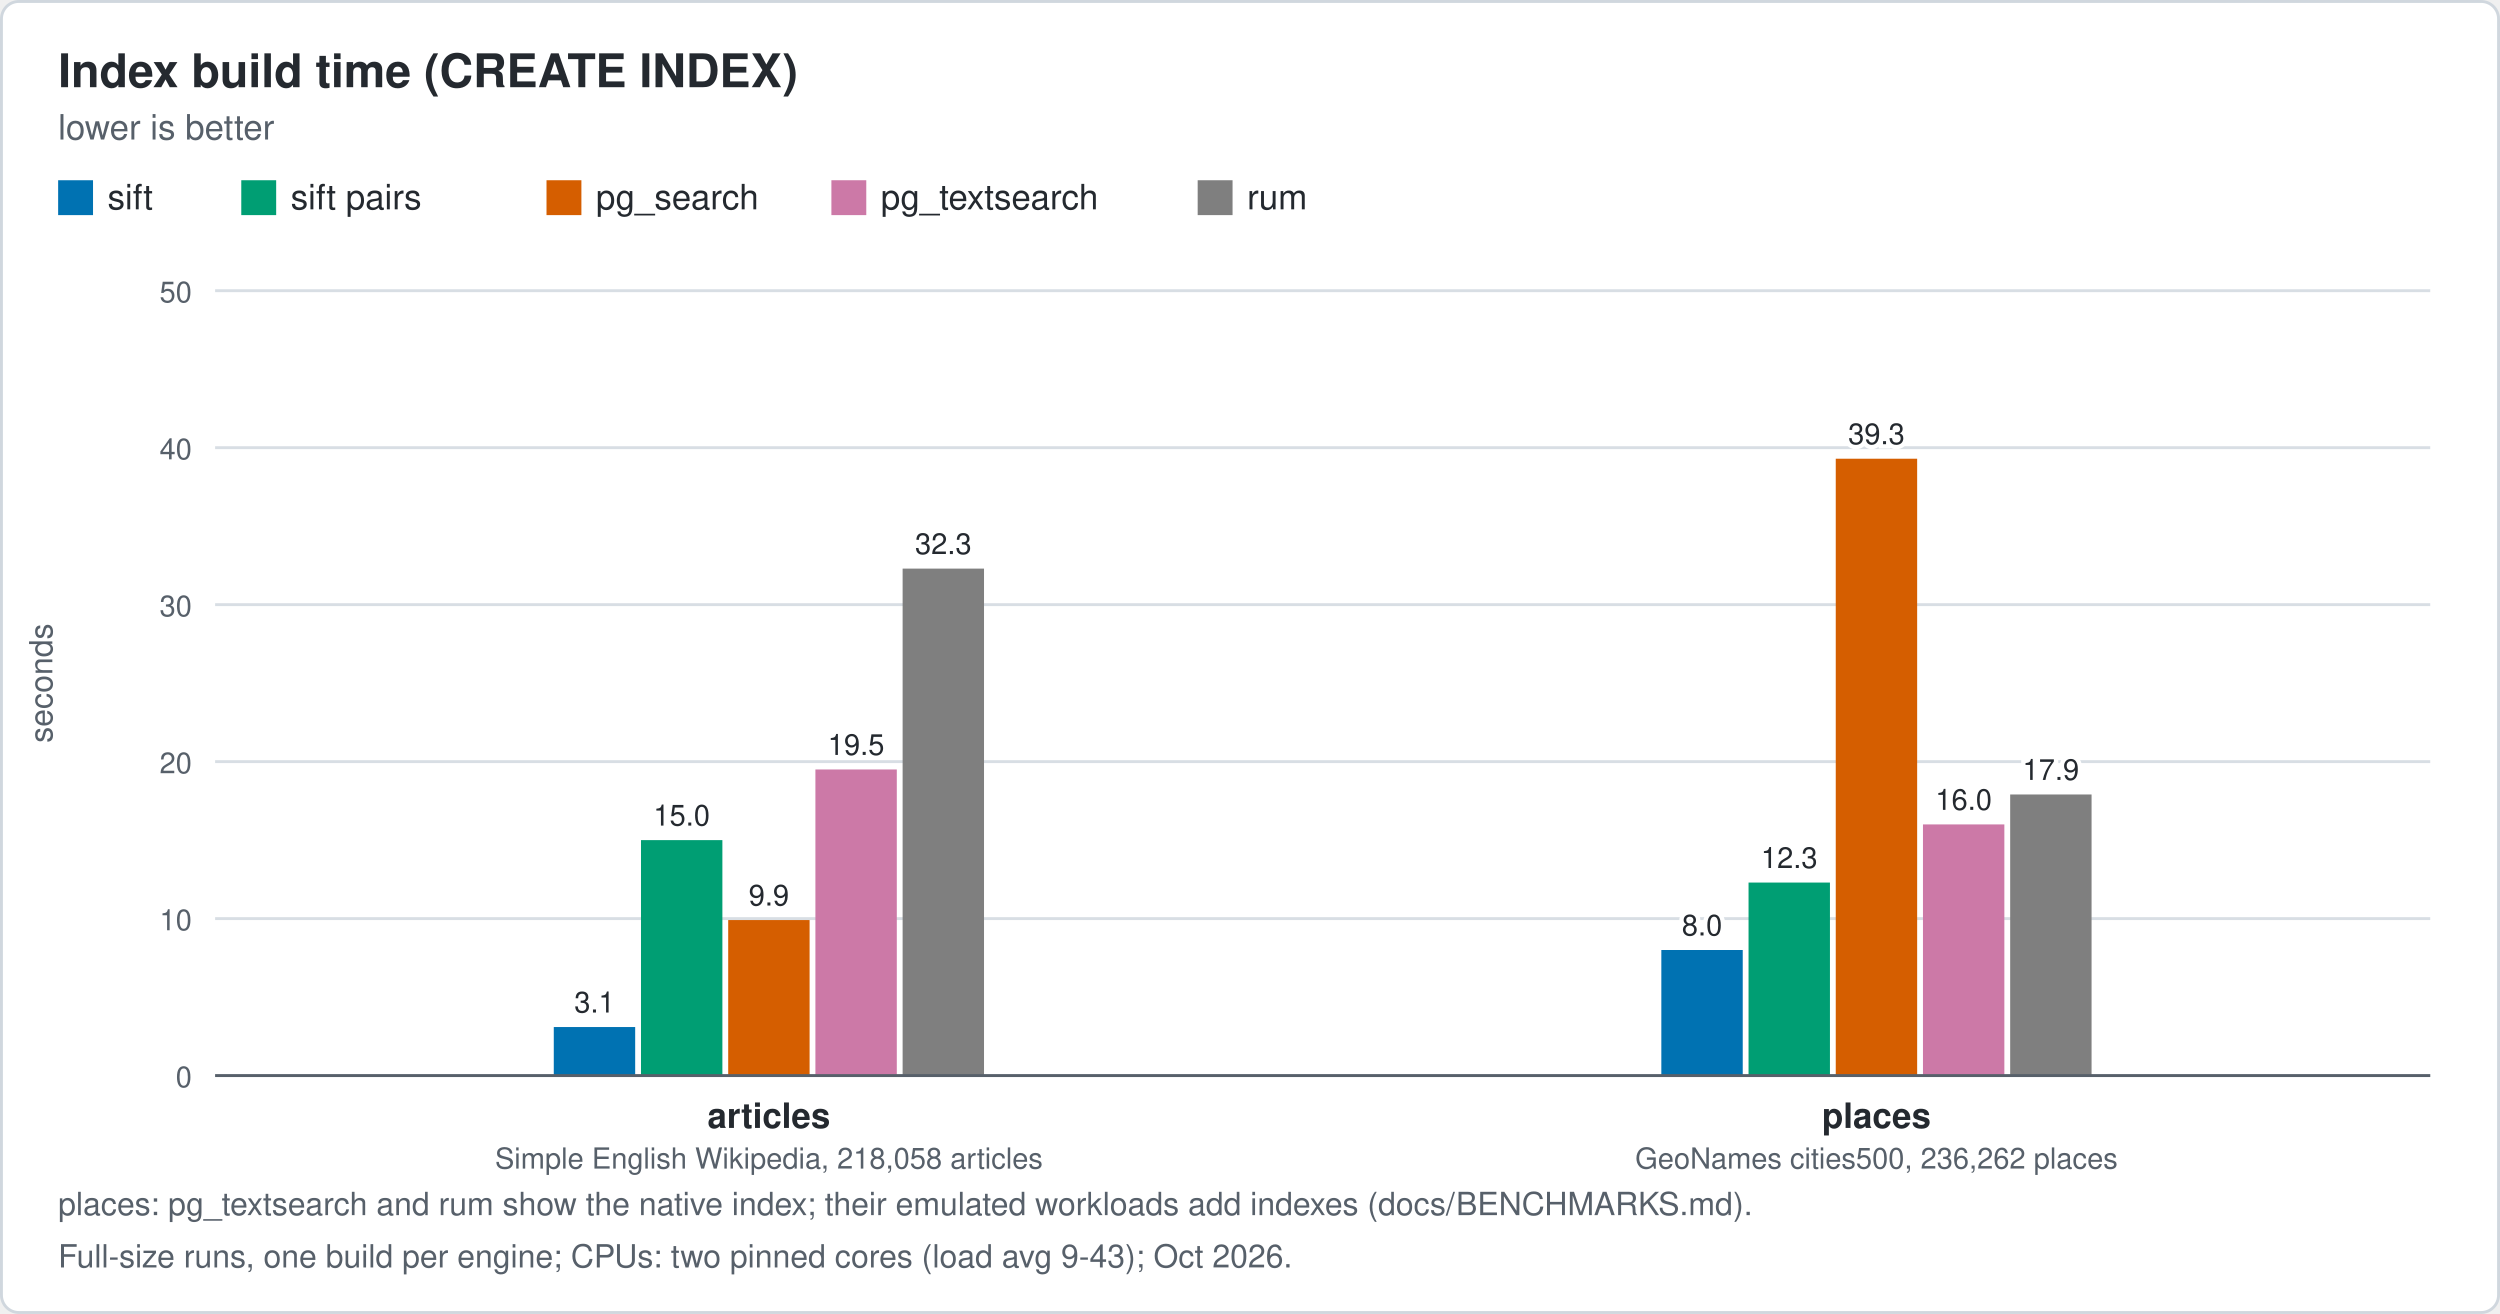
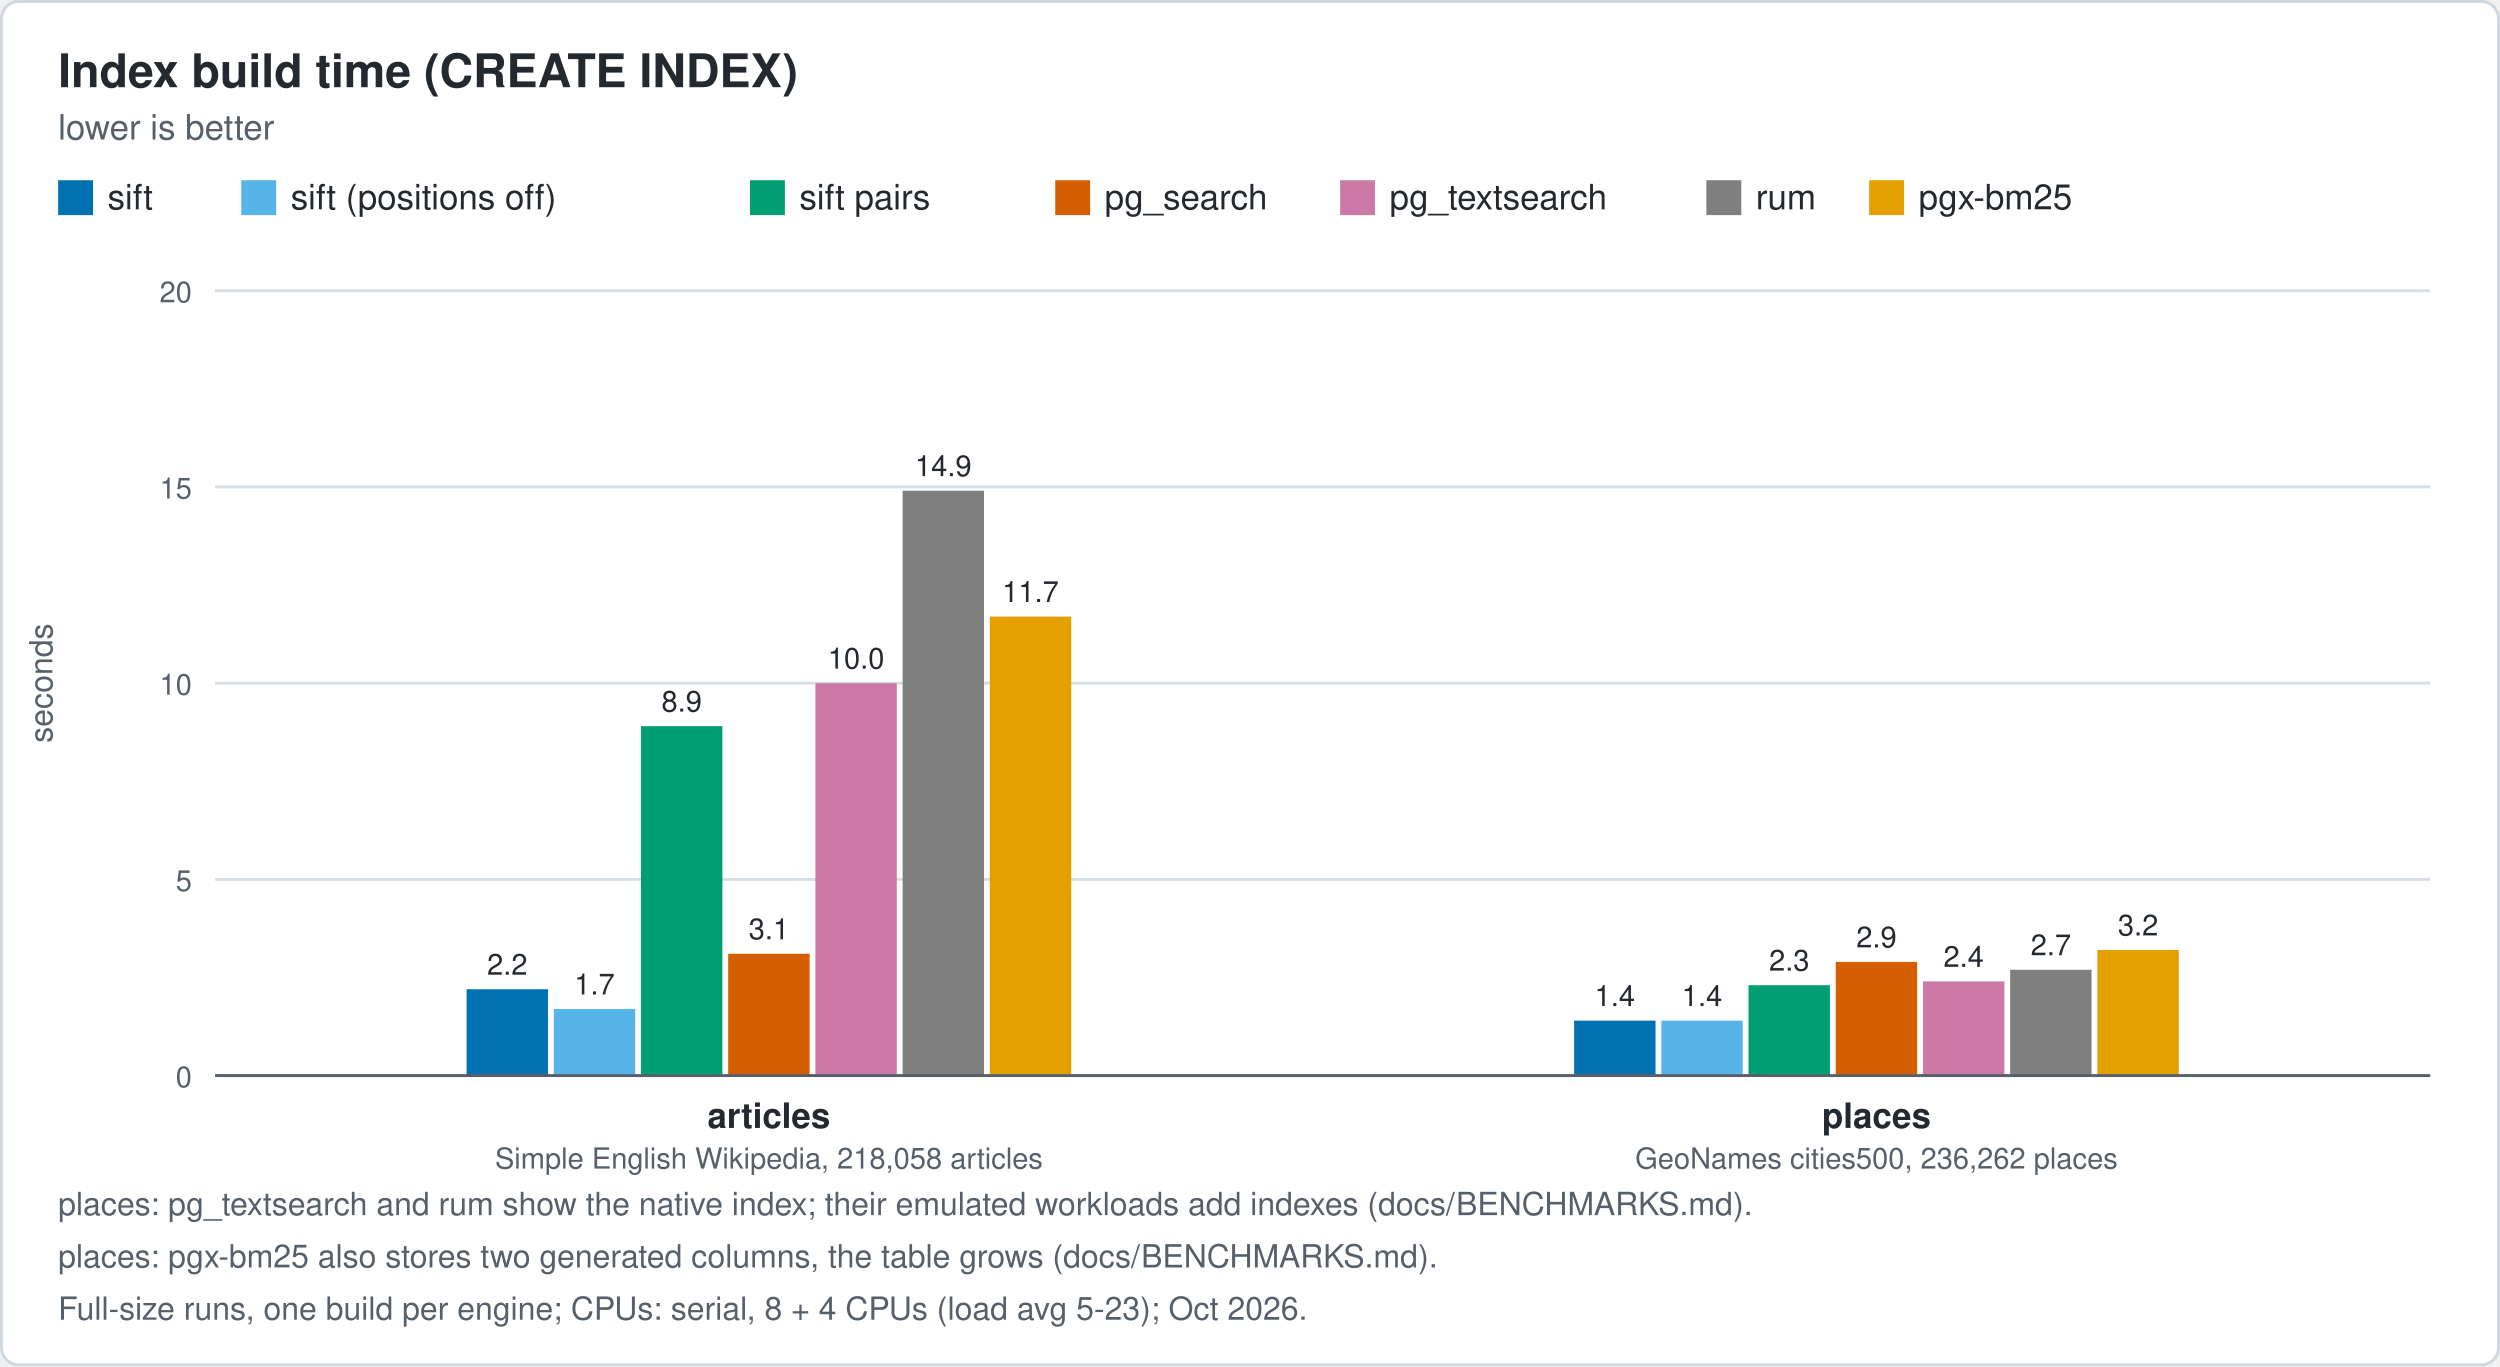
- <svg xmlns="http://www.w3.org/2000/svg" width="860" height="452" viewBox="0 0 860 452" role="img" aria-labelledby="t d" font-family="Helvetica, Arial, sans-serif">
-   <rect x="0.5" y="0.5" width="859" height="451" rx="6" fill="#ffffff" stroke="#d0d7de" />
+ <svg xmlns="http://www.w3.org/2000/svg" width="860" height="470" viewBox="0 0 860 470" role="img" aria-labelledby="t d" font-family="Helvetica, Arial, sans-serif">
+   <rect x="0.5" y="0.5" width="859" height="469" rx="6" fill="#ffffff" stroke="#d0d7de" />
  <text x="20" y="30" font-size="16" text-anchor="start" fill="#24292f" font-weight="bold">Index build time (CREATE INDEX)</text>
  <text x="20" y="48" font-size="12" text-anchor="start" fill="#57606a">lower is better</text>
  <rect x="20" y="62" width="12" height="12" fill="#0072B2" />
  <text x="37" y="72" font-size="12" text-anchor="start" fill="#24292f">sift</text>
-   <rect x="83" y="62" width="12" height="12" fill="#009E73" />
-   <text x="100" y="72" font-size="12" text-anchor="start" fill="#24292f">sift pairs</text>
-   <rect x="188" y="62" width="12" height="12" fill="#D55E00" />
-   <text x="205" y="72" font-size="12" text-anchor="start" fill="#24292f">pg_search</text>
-   <rect x="286" y="62" width="12" height="12" fill="#CC79A7" />
-   <text x="303" y="72" font-size="12" text-anchor="start" fill="#24292f">pg_textsearch</text>
-   <rect x="412" y="62" width="12" height="12" fill="#7f7f7f" />
-   <text x="429" y="72" font-size="12" text-anchor="start" fill="#24292f">rum</text>
+   <rect x="83" y="62" width="12" height="12" fill="#56B4E9" />
+   <text x="100" y="72" font-size="12" text-anchor="start" fill="#24292f">sift (positions off)</text>
+   <rect x="258" y="62" width="12" height="12" fill="#009E73" />
+   <text x="275" y="72" font-size="12" text-anchor="start" fill="#24292f">sift pairs</text>
+   <rect x="363" y="62" width="12" height="12" fill="#D55E00" />
+   <text x="380" y="72" font-size="12" text-anchor="start" fill="#24292f">pg_search</text>
+   <rect x="461" y="62" width="12" height="12" fill="#CC79A7" />
+   <text x="478" y="72" font-size="12" text-anchor="start" fill="#24292f">pg_textsearch</text>
+   <rect x="587" y="62" width="12" height="12" fill="#7f7f7f" />
+   <text x="604" y="72" font-size="12" text-anchor="start" fill="#24292f">rum</text>
+   <rect x="643" y="62" width="12" height="12" fill="#E69F00" />
+   <text x="660" y="72" font-size="12" text-anchor="start" fill="#24292f">pgx-bm25</text>
  <line x1="74" y1="370" x2="836" y2="370" stroke="#d8dee4" stroke-width="1" />
  <text x="66" y="374" font-size="10" text-anchor="end" fill="#57606a">0</text>
-   <line x1="74" y1="316" x2="836" y2="316" stroke="#d8dee4" stroke-width="1" />
-   <text x="66" y="320" font-size="10" text-anchor="end" fill="#57606a">10</text>
-   <line x1="74" y1="262" x2="836" y2="262" stroke="#d8dee4" stroke-width="1" />
-   <text x="66" y="266" font-size="10" text-anchor="end" fill="#57606a">20</text>
-   <line x1="74" y1="208" x2="836" y2="208" stroke="#d8dee4" stroke-width="1" />
-   <text x="66" y="212" font-size="10" text-anchor="end" fill="#57606a">30</text>
-   <line x1="74" y1="154" x2="836" y2="154" stroke="#d8dee4" stroke-width="1" />
-   <text x="66" y="158" font-size="10" text-anchor="end" fill="#57606a">40</text>
+   <line x1="74" y1="302.5" x2="836" y2="302.5" stroke="#d8dee4" stroke-width="1" />
+   <text x="66" y="306.5" font-size="10" text-anchor="end" fill="#57606a">5</text>
+   <line x1="74" y1="235" x2="836" y2="235" stroke="#d8dee4" stroke-width="1" />
+   <text x="66" y="239" font-size="10" text-anchor="end" fill="#57606a">10</text>
+   <line x1="74" y1="167.5" x2="836" y2="167.5" stroke="#d8dee4" stroke-width="1" />
+   <text x="66" y="171.5" font-size="10" text-anchor="end" fill="#57606a">15</text>
  <line x1="74" y1="100" x2="836" y2="100" stroke="#d8dee4" stroke-width="1" />
-   <text x="66" y="104" font-size="10" text-anchor="end" fill="#57606a">50</text>
+   <text x="66" y="104" font-size="10" text-anchor="end" fill="#57606a">20</text>
  <text transform="translate(18 235) rotate(-90)" font-size="11" text-anchor="middle" fill="#57606a">seconds</text>
-   <rect x="190.5" y="353.3" width="28" height="16.7" fill="#0072B2" />
-   <text x="204.5" y="348.3" font-size="10" text-anchor="middle" fill="#24292f" stroke="#ffffff" stroke-width="3" paint-order="stroke">3.1</text>
-   <rect x="220.5" y="289" width="28" height="81" fill="#009E73" />
-   <text x="234.5" y="284" font-size="10" text-anchor="middle" fill="#24292f" stroke="#ffffff" stroke-width="3" paint-order="stroke">15.0</text>
-   <rect x="250.5" y="316.5" width="28" height="53.5" fill="#D55E00" />
-   <text x="264.5" y="311.5" font-size="10" text-anchor="middle" fill="#24292f" stroke="#ffffff" stroke-width="3" paint-order="stroke">9.9</text>
-   <rect x="280.5" y="264.7" width="28" height="105.3" fill="#CC79A7" />
-   <text x="294.5" y="259.7" font-size="10" text-anchor="middle" fill="#24292f" stroke="#ffffff" stroke-width="3" paint-order="stroke">19.5</text>
-   <rect x="310.5" y="195.6" width="28" height="174.4" fill="#7f7f7f" />
-   <text x="324.5" y="190.6" font-size="10" text-anchor="middle" fill="#24292f" stroke="#ffffff" stroke-width="3" paint-order="stroke">32.3</text>
+   <rect x="160.5" y="340.3" width="28" height="29.7" fill="#0072B2" />
+   <text x="174.5" y="335.3" font-size="10" text-anchor="middle" fill="#24292f" stroke="#ffffff" stroke-width="3" paint-order="stroke">2.2</text>
+   <rect x="190.5" y="347.1" width="28" height="22.9" fill="#56B4E9" />
+   <text x="204.5" y="342.1" font-size="10" text-anchor="middle" fill="#24292f" stroke="#ffffff" stroke-width="3" paint-order="stroke">1.7</text>
+   <rect x="220.5" y="249.8" width="28" height="120.2" fill="#009E73" />
+   <text x="234.5" y="244.8" font-size="10" text-anchor="middle" fill="#24292f" stroke="#ffffff" stroke-width="3" paint-order="stroke">8.9</text>
+   <rect x="250.5" y="328.1" width="28" height="41.9" fill="#D55E00" />
+   <text x="264.5" y="323.1" font-size="10" text-anchor="middle" fill="#24292f" stroke="#ffffff" stroke-width="3" paint-order="stroke">3.1</text>
+   <rect x="280.5" y="235" width="28" height="135" fill="#CC79A7" />
+   <text x="294.5" y="230" font-size="10" text-anchor="middle" fill="#24292f" stroke="#ffffff" stroke-width="3" paint-order="stroke">10.0</text>
+   <rect x="310.5" y="168.8" width="28" height="201.2" fill="#7f7f7f" />
+   <text x="324.5" y="163.8" font-size="10" text-anchor="middle" fill="#24292f" stroke="#ffffff" stroke-width="3" paint-order="stroke">14.9</text>
+   <rect x="340.5" y="212.1" width="28" height="157.9" fill="#E69F00" />
+   <text x="354.5" y="207.1" font-size="10" text-anchor="middle" fill="#24292f" stroke="#ffffff" stroke-width="3" paint-order="stroke">11.7</text>
  <text x="264.5" y="388" font-size="12" text-anchor="middle" fill="#24292f" font-weight="bold">articles</text>
  <text x="264.5" y="402" font-size="10" text-anchor="middle" fill="#57606a">Simple English Wikipedia, 218,058 articles</text>
-   <rect x="571.5" y="326.8" width="28" height="43.2" fill="#0072B2" />
-   <text x="585.5" y="321.8" font-size="10" text-anchor="middle" fill="#24292f" stroke="#ffffff" stroke-width="3" paint-order="stroke">8.0</text>
-   <rect x="601.5" y="303.6" width="28" height="66.4" fill="#009E73" />
-   <text x="615.5" y="298.6" font-size="10" text-anchor="middle" fill="#24292f" stroke="#ffffff" stroke-width="3" paint-order="stroke">12.3</text>
-   <rect x="631.5" y="157.8" width="28" height="212.2" fill="#D55E00" />
-   <text x="645.5" y="152.8" font-size="10" text-anchor="middle" fill="#24292f" stroke="#ffffff" stroke-width="3" paint-order="stroke">39.3</text>
-   <rect x="661.5" y="283.6" width="28" height="86.4" fill="#CC79A7" />
-   <text x="675.5" y="278.6" font-size="10" text-anchor="middle" fill="#24292f" stroke="#ffffff" stroke-width="3" paint-order="stroke">16.0</text>
-   <rect x="691.5" y="273.3" width="28" height="96.7" fill="#7f7f7f" />
-   <text x="705.5" y="268.3" font-size="10" text-anchor="middle" fill="#24292f" stroke="#ffffff" stroke-width="3" paint-order="stroke">17.9</text>
+   <rect x="541.5" y="351.1" width="28" height="18.9" fill="#0072B2" />
+   <text x="555.5" y="346.1" font-size="10" text-anchor="middle" fill="#24292f" stroke="#ffffff" stroke-width="3" paint-order="stroke">1.4</text>
+   <rect x="571.5" y="351.1" width="28" height="18.9" fill="#56B4E9" />
+   <text x="585.5" y="346.1" font-size="10" text-anchor="middle" fill="#24292f" stroke="#ffffff" stroke-width="3" paint-order="stroke">1.4</text>
+   <rect x="601.5" y="338.9" width="28" height="31.1" fill="#009E73" />
+   <text x="615.5" y="333.9" font-size="10" text-anchor="middle" fill="#24292f" stroke="#ffffff" stroke-width="3" paint-order="stroke">2.3</text>
+   <rect x="631.5" y="330.9" width="28" height="39.1" fill="#D55E00" />
+   <text x="645.5" y="325.9" font-size="10" text-anchor="middle" fill="#24292f" stroke="#ffffff" stroke-width="3" paint-order="stroke">2.9</text>
+   <rect x="661.5" y="337.6" width="28" height="32.4" fill="#CC79A7" />
+   <text x="675.5" y="332.6" font-size="10" text-anchor="middle" fill="#24292f" stroke="#ffffff" stroke-width="3" paint-order="stroke">2.4</text>
+   <rect x="691.5" y="333.6" width="28" height="36.5" fill="#7f7f7f" />
+   <text x="705.5" y="328.6" font-size="10" text-anchor="middle" fill="#24292f" stroke="#ffffff" stroke-width="3" paint-order="stroke">2.7</text>
+   <rect x="721.5" y="326.8" width="28" height="43.2" fill="#E69F00" />
+   <text x="735.5" y="321.8" font-size="10" text-anchor="middle" fill="#24292f" stroke="#ffffff" stroke-width="3" paint-order="stroke">3.2</text>
  <text x="645.5" y="388" font-size="12" text-anchor="middle" fill="#24292f" font-weight="bold">places</text>
  <text x="645.5" y="402" font-size="10" text-anchor="middle" fill="#57606a">GeoNames cities500, 236,262 places</text>
  <line x1="74" y1="370" x2="836" y2="370" stroke="#57606a" stroke-width="1" />
+   <text x="20" y="436" font-size="11" text-anchor="start" fill="#57606a">places: pgx-bm25 also stores two generated columns, the table grows (docs/BENCHMARKS.md).</text>
  <text x="20" y="418" font-size="11" text-anchor="start" fill="#57606a">places: pg_textsearch and rum show the native index; their emulated workloads add indexes (docs/BENCHMARKS.md).</text>
-   <text x="20" y="436" font-size="11" text-anchor="start" fill="#57606a">Full-size runs, one build per engine; CPUs: two pinned cores (load avg 9-43); Oct 2026.</text>
+   <text x="20" y="454" font-size="11" text-anchor="start" fill="#57606a">Full-size runs, one build per engine; CPUs: serial, 8 + 4 CPUs (load avg 5-23); Oct 2026.</text>
</svg>
